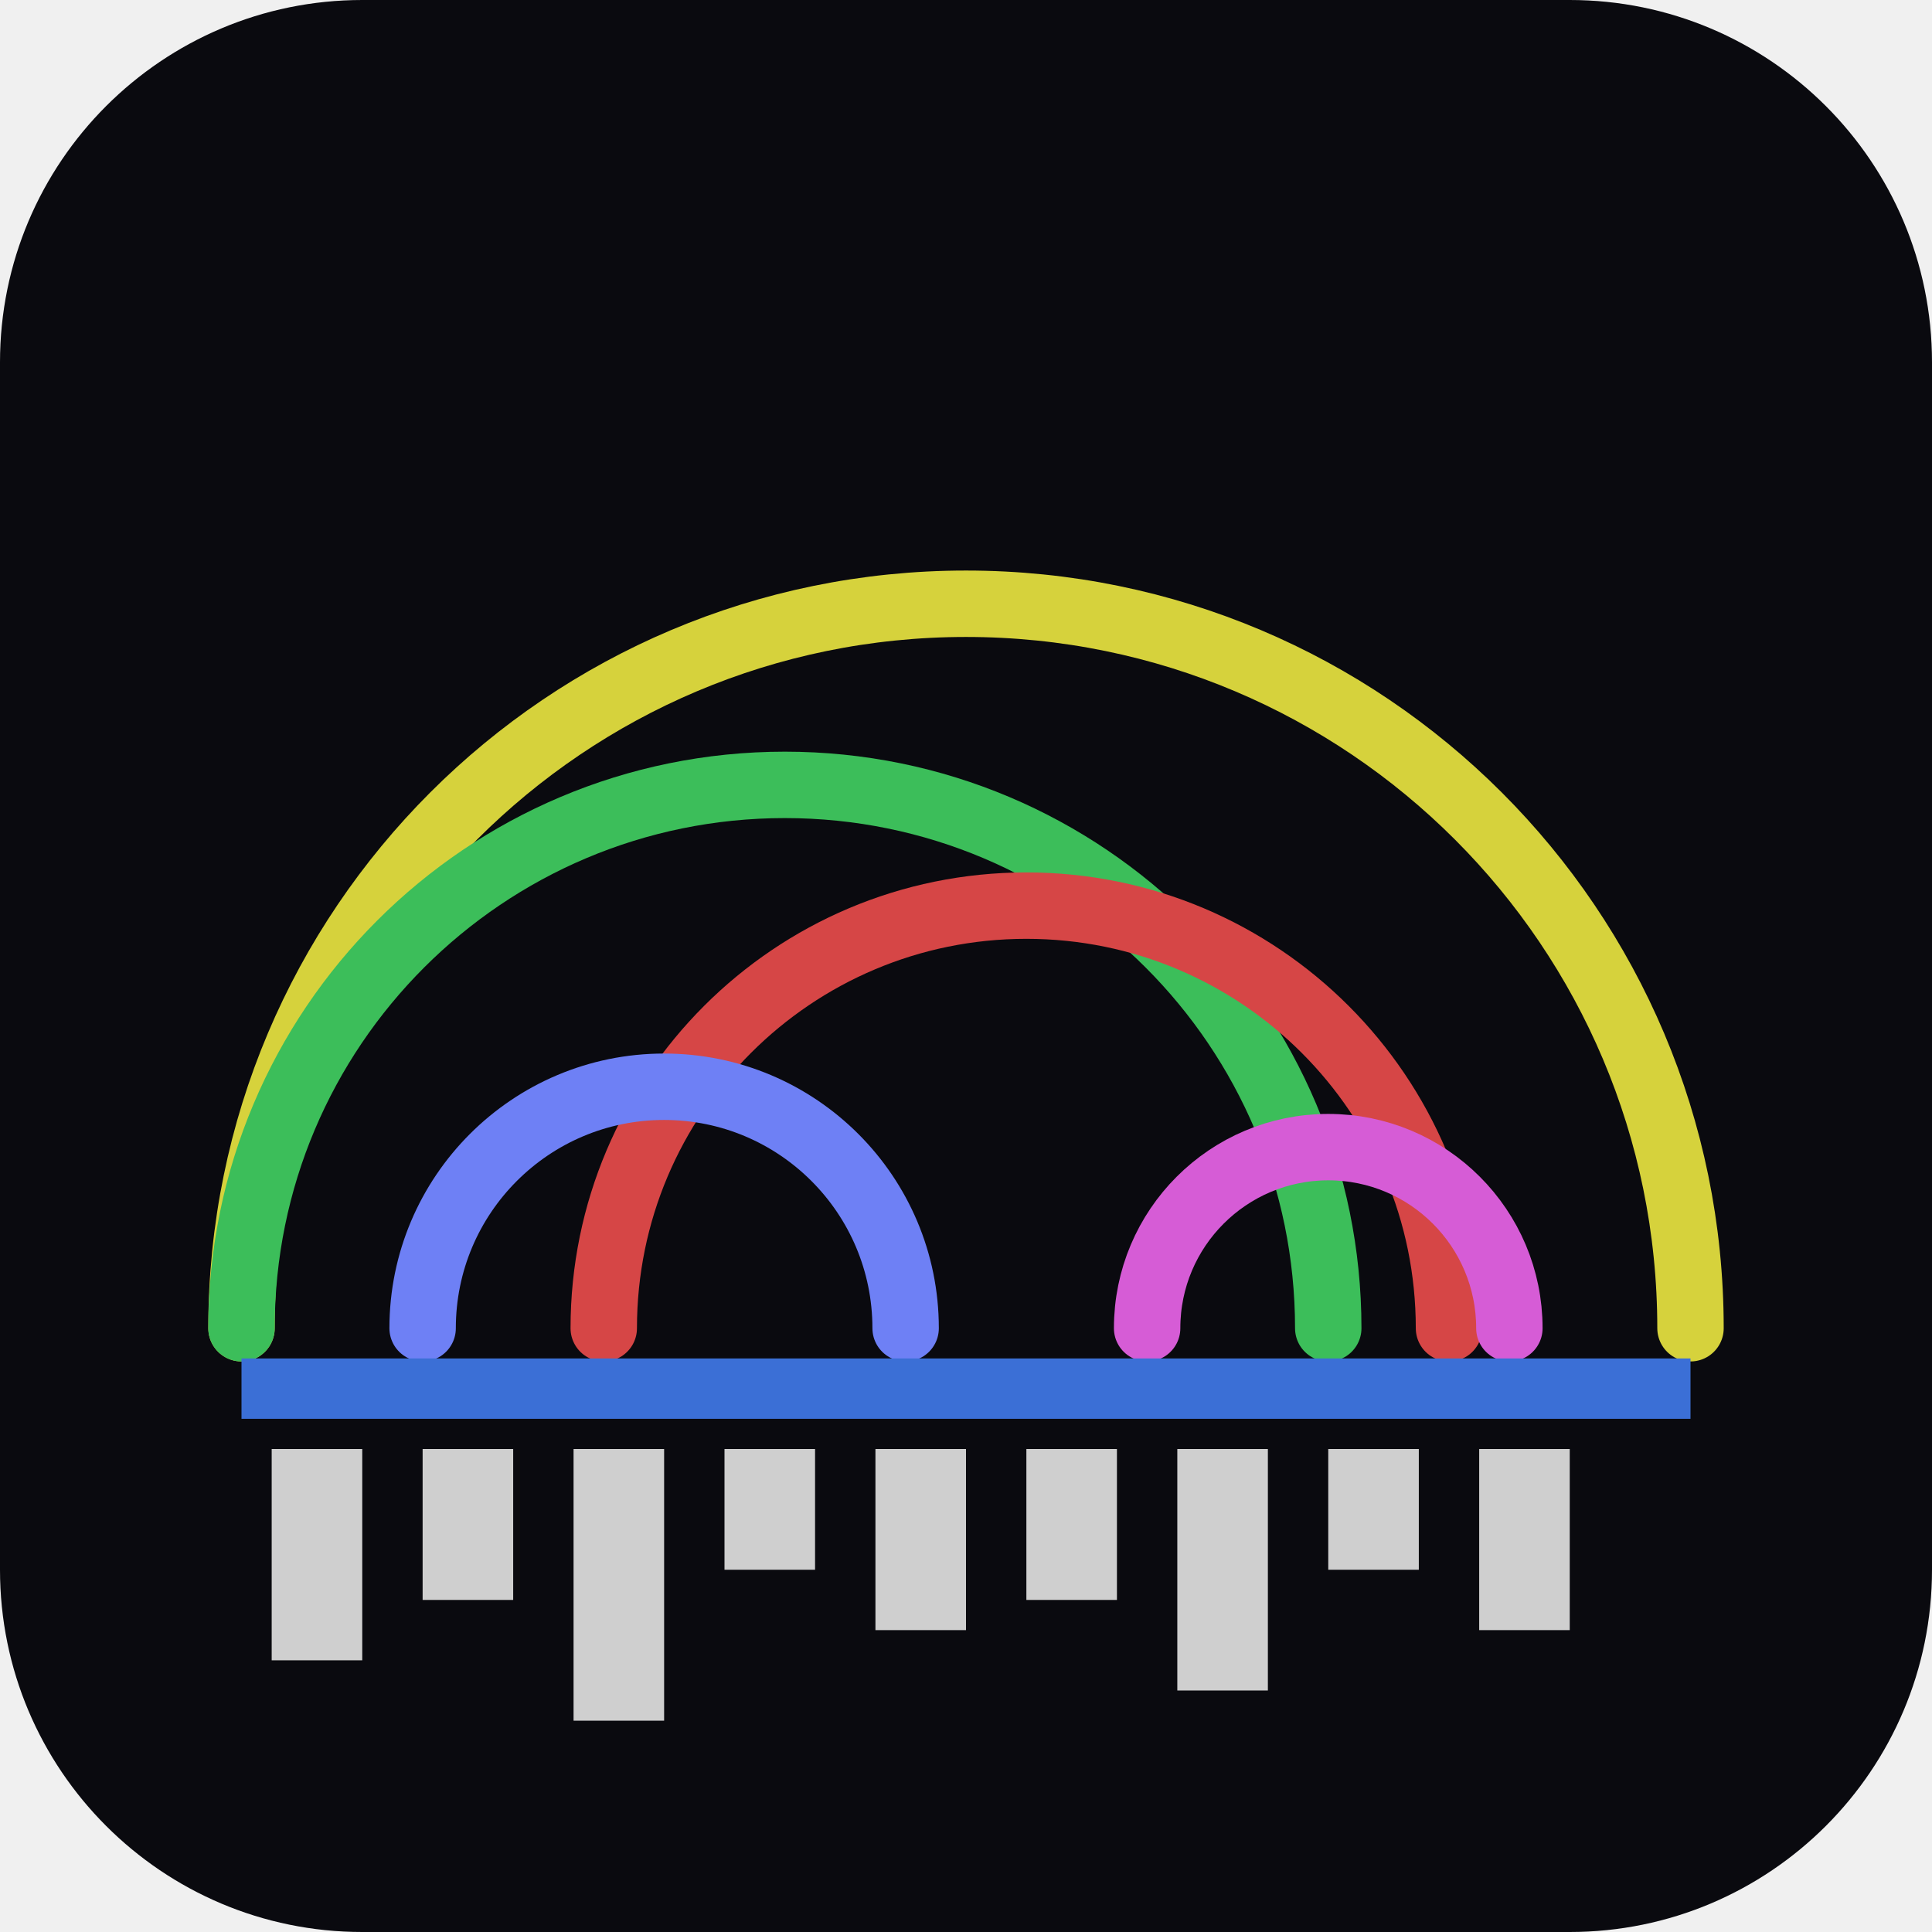
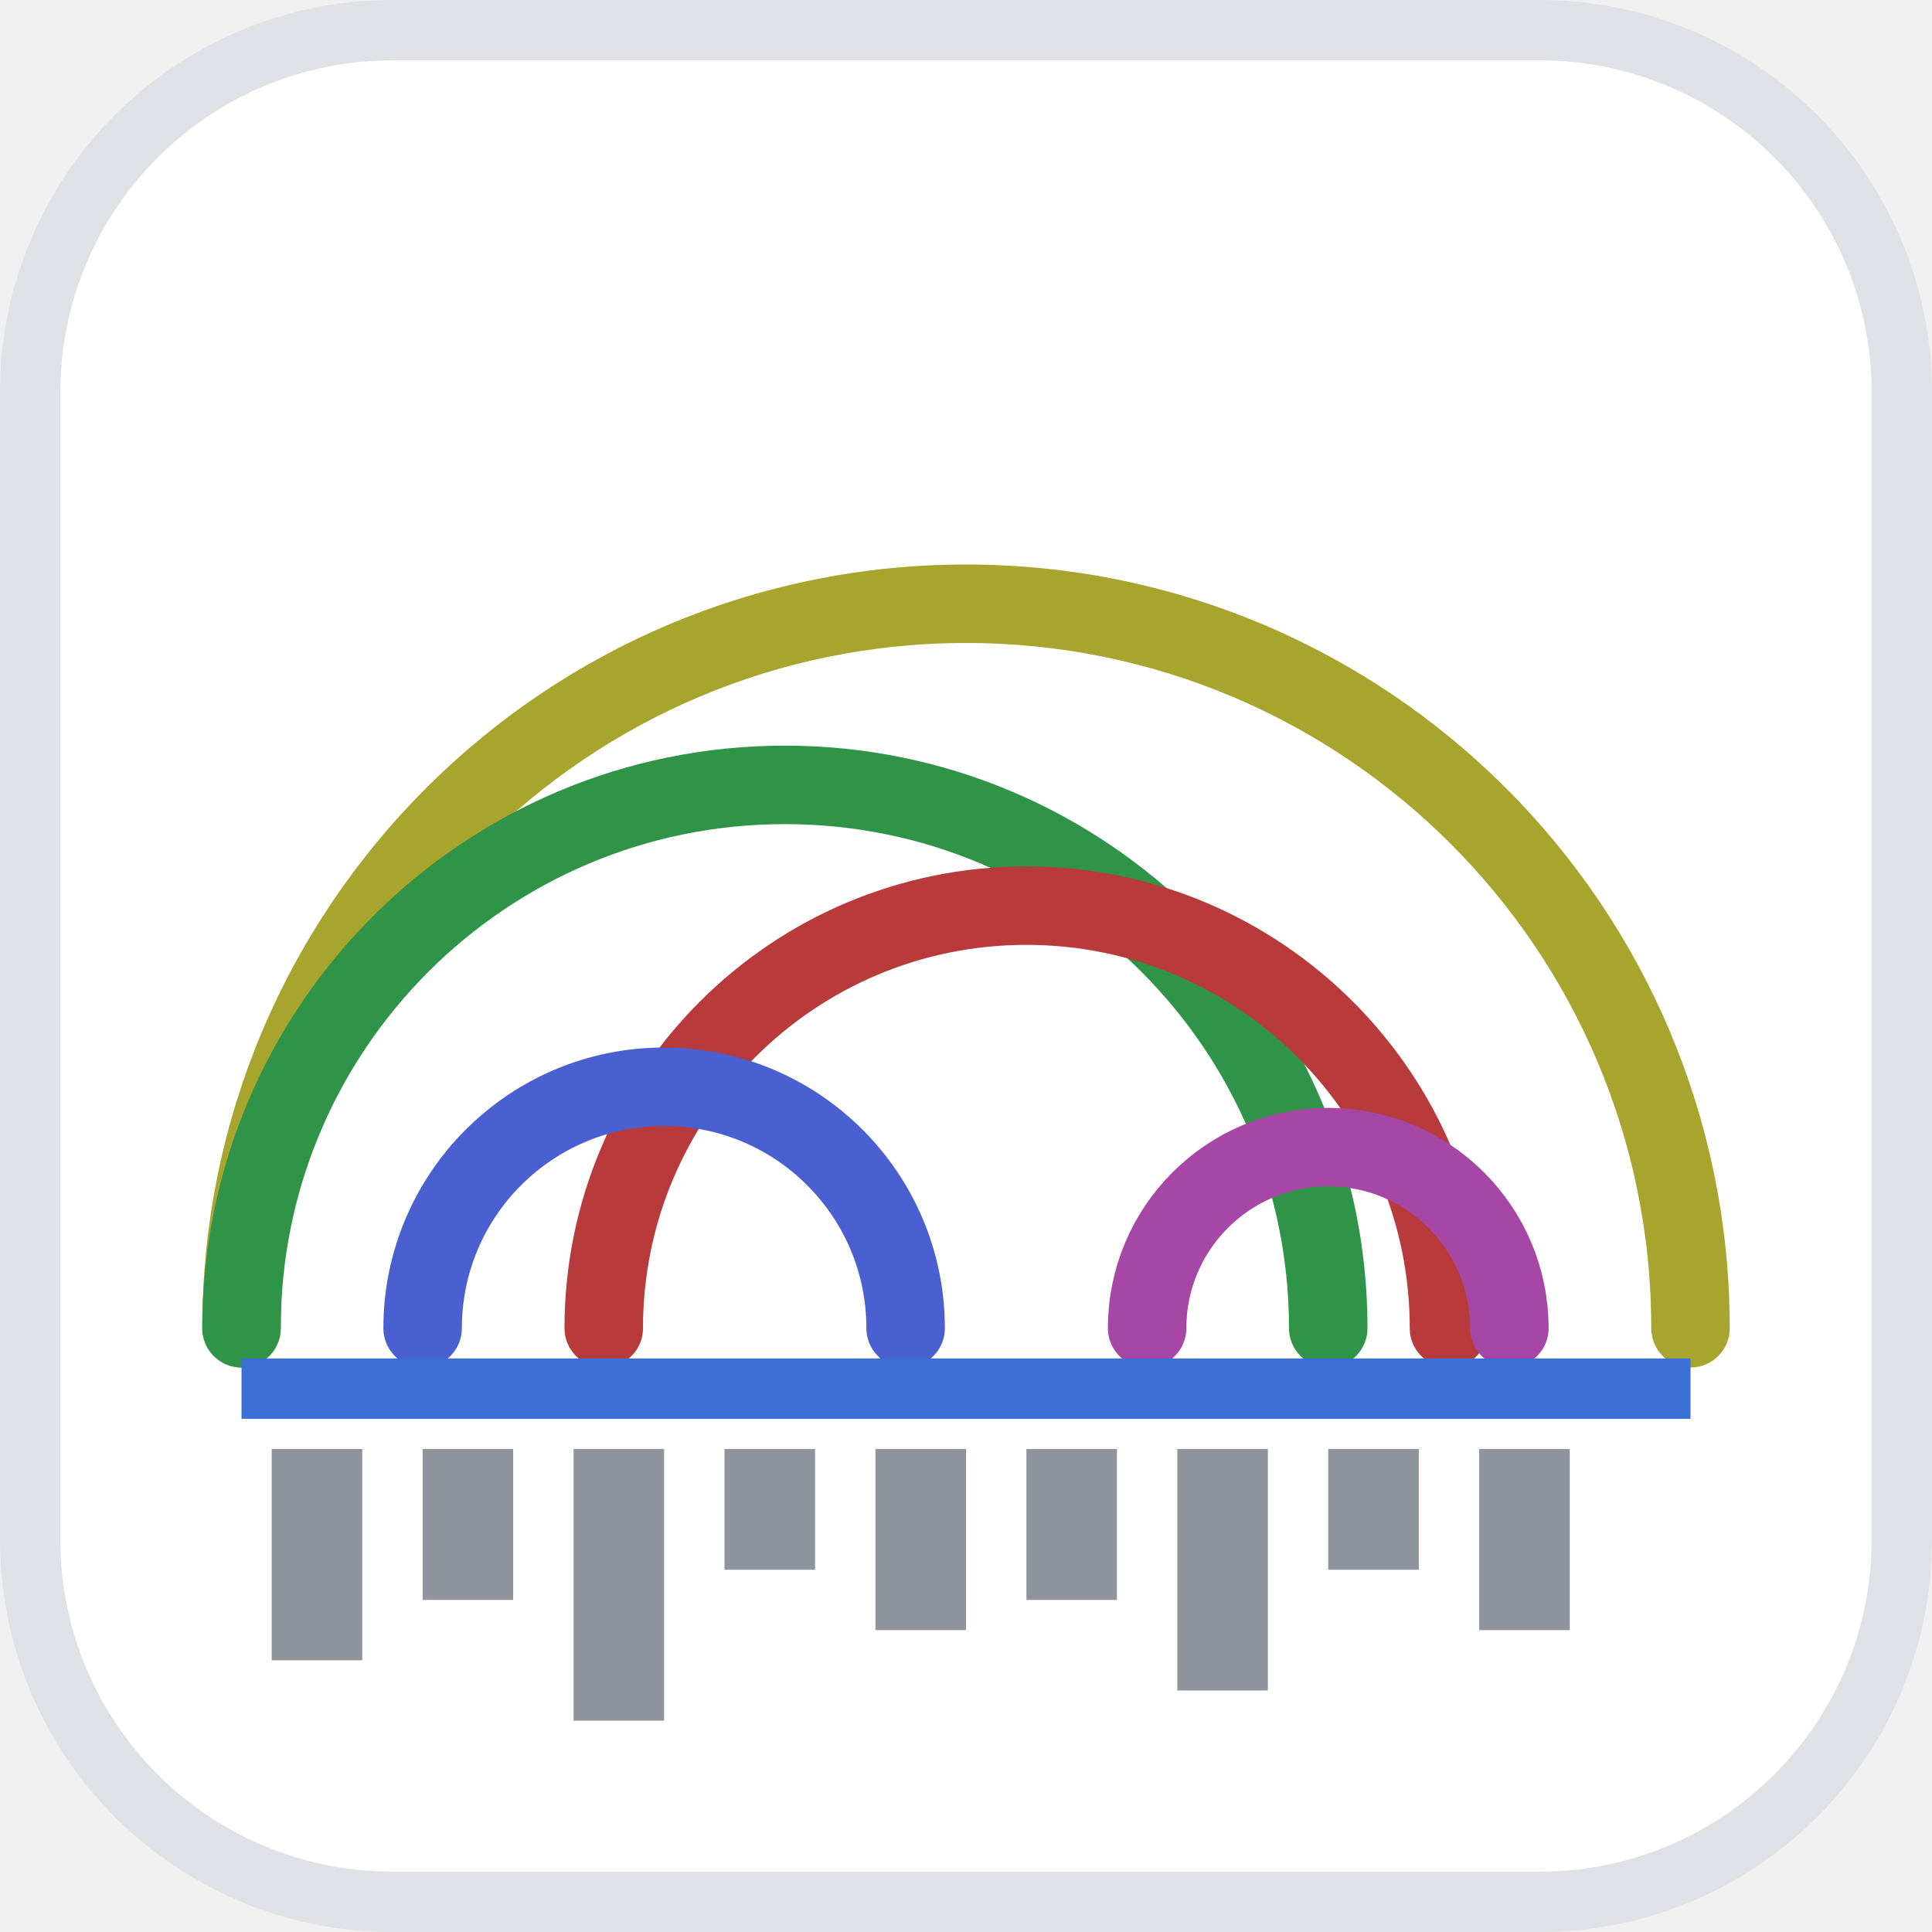
<svg xmlns="http://www.w3.org/2000/svg" viewBox="0 0 64 64">
-   <rect width="64" height="64" rx="12" fill="#0a0a0f" />
-   <g fill="none" stroke-width="2.2" stroke-linecap="round">
-     <path d="M8 44a24 24 0 0 1 48 0" stroke="#d6d23c" />
-     <path d="M8 44a18 18 0 0 1 36 0" stroke="#3cbe5a" />
-     <path d="M20 44a14 14 0 0 1 28 0" stroke="#d64646" />
-     <path d="M14 44a8 8 0 0 1 16 0" stroke="#6e80f5" />
-     <path d="M38 44a6 6 0 0 1 12 0" stroke="#d65cd6" />
+   <rect x="1" y="1" width="62" height="62" rx="12" fill="#ffffff" stroke="#dfe1e6" stroke-width="2" />
+   <g fill="none" stroke-width="2.6" stroke-linecap="round">
+     <path d="M8 44a24 24 0 0 1 48 0" stroke="#a8a52e" />
+     <path d="M8 44a18 18 0 0 1 36 0" stroke="#2f9447" />
+     <path d="M20 44a14 14 0 0 1 28 0" stroke="#b83a3a" />
+     <path d="M14 44a8 8 0 0 1 16 0" stroke="#4a5fd0" />
+     <path d="M38 44a6 6 0 0 1 12 0" stroke="#a647a6" />
  </g>
  <rect x="8" y="45" width="48" height="2" fill="#3b6fd6" />
-   <g fill="#cfcfcf">
+   <g fill="#8f949d">
    <rect x="9" y="48" width="3" height="7" />
    <rect x="14" y="48" width="3" height="5" />
    <rect x="19" y="48" width="3" height="9" />
    <rect x="24" y="48" width="3" height="4" />
    <rect x="29" y="48" width="3" height="6" />
    <rect x="34" y="48" width="3" height="5" />
    <rect x="39" y="48" width="3" height="8" />
    <rect x="44" y="48" width="3" height="4" />
    <rect x="49" y="48" width="3" height="6" />
  </g>
</svg>
